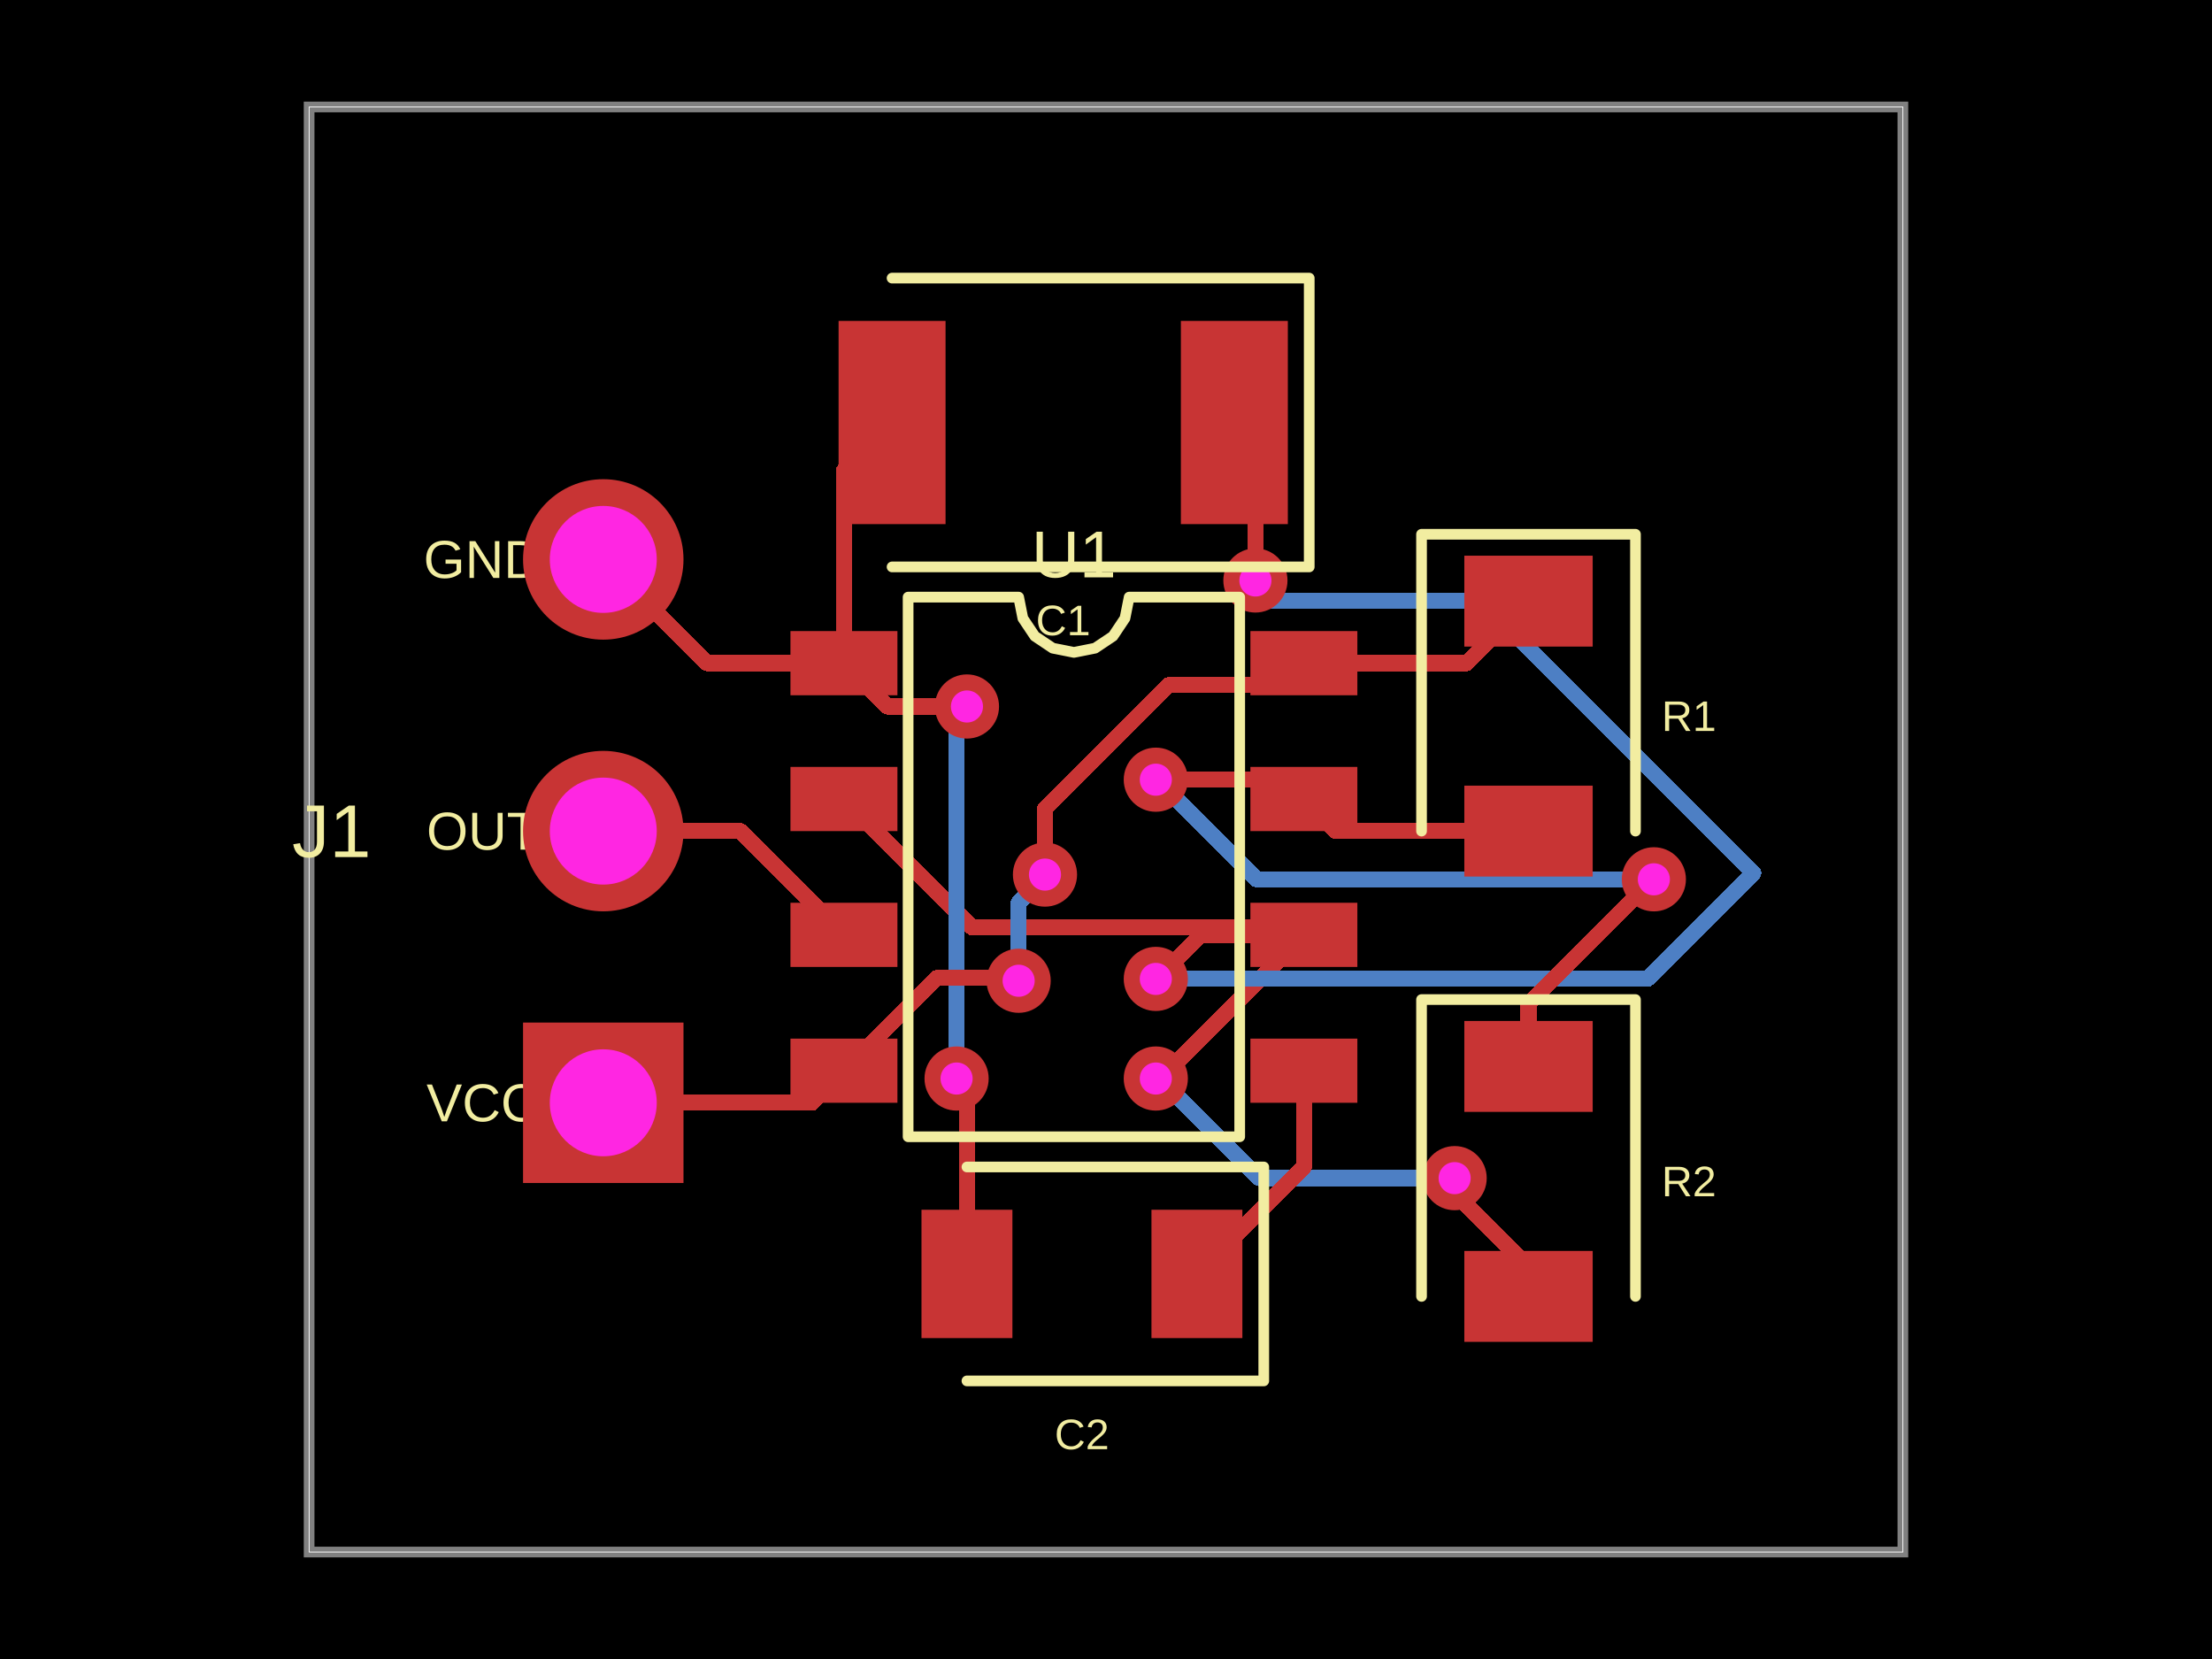
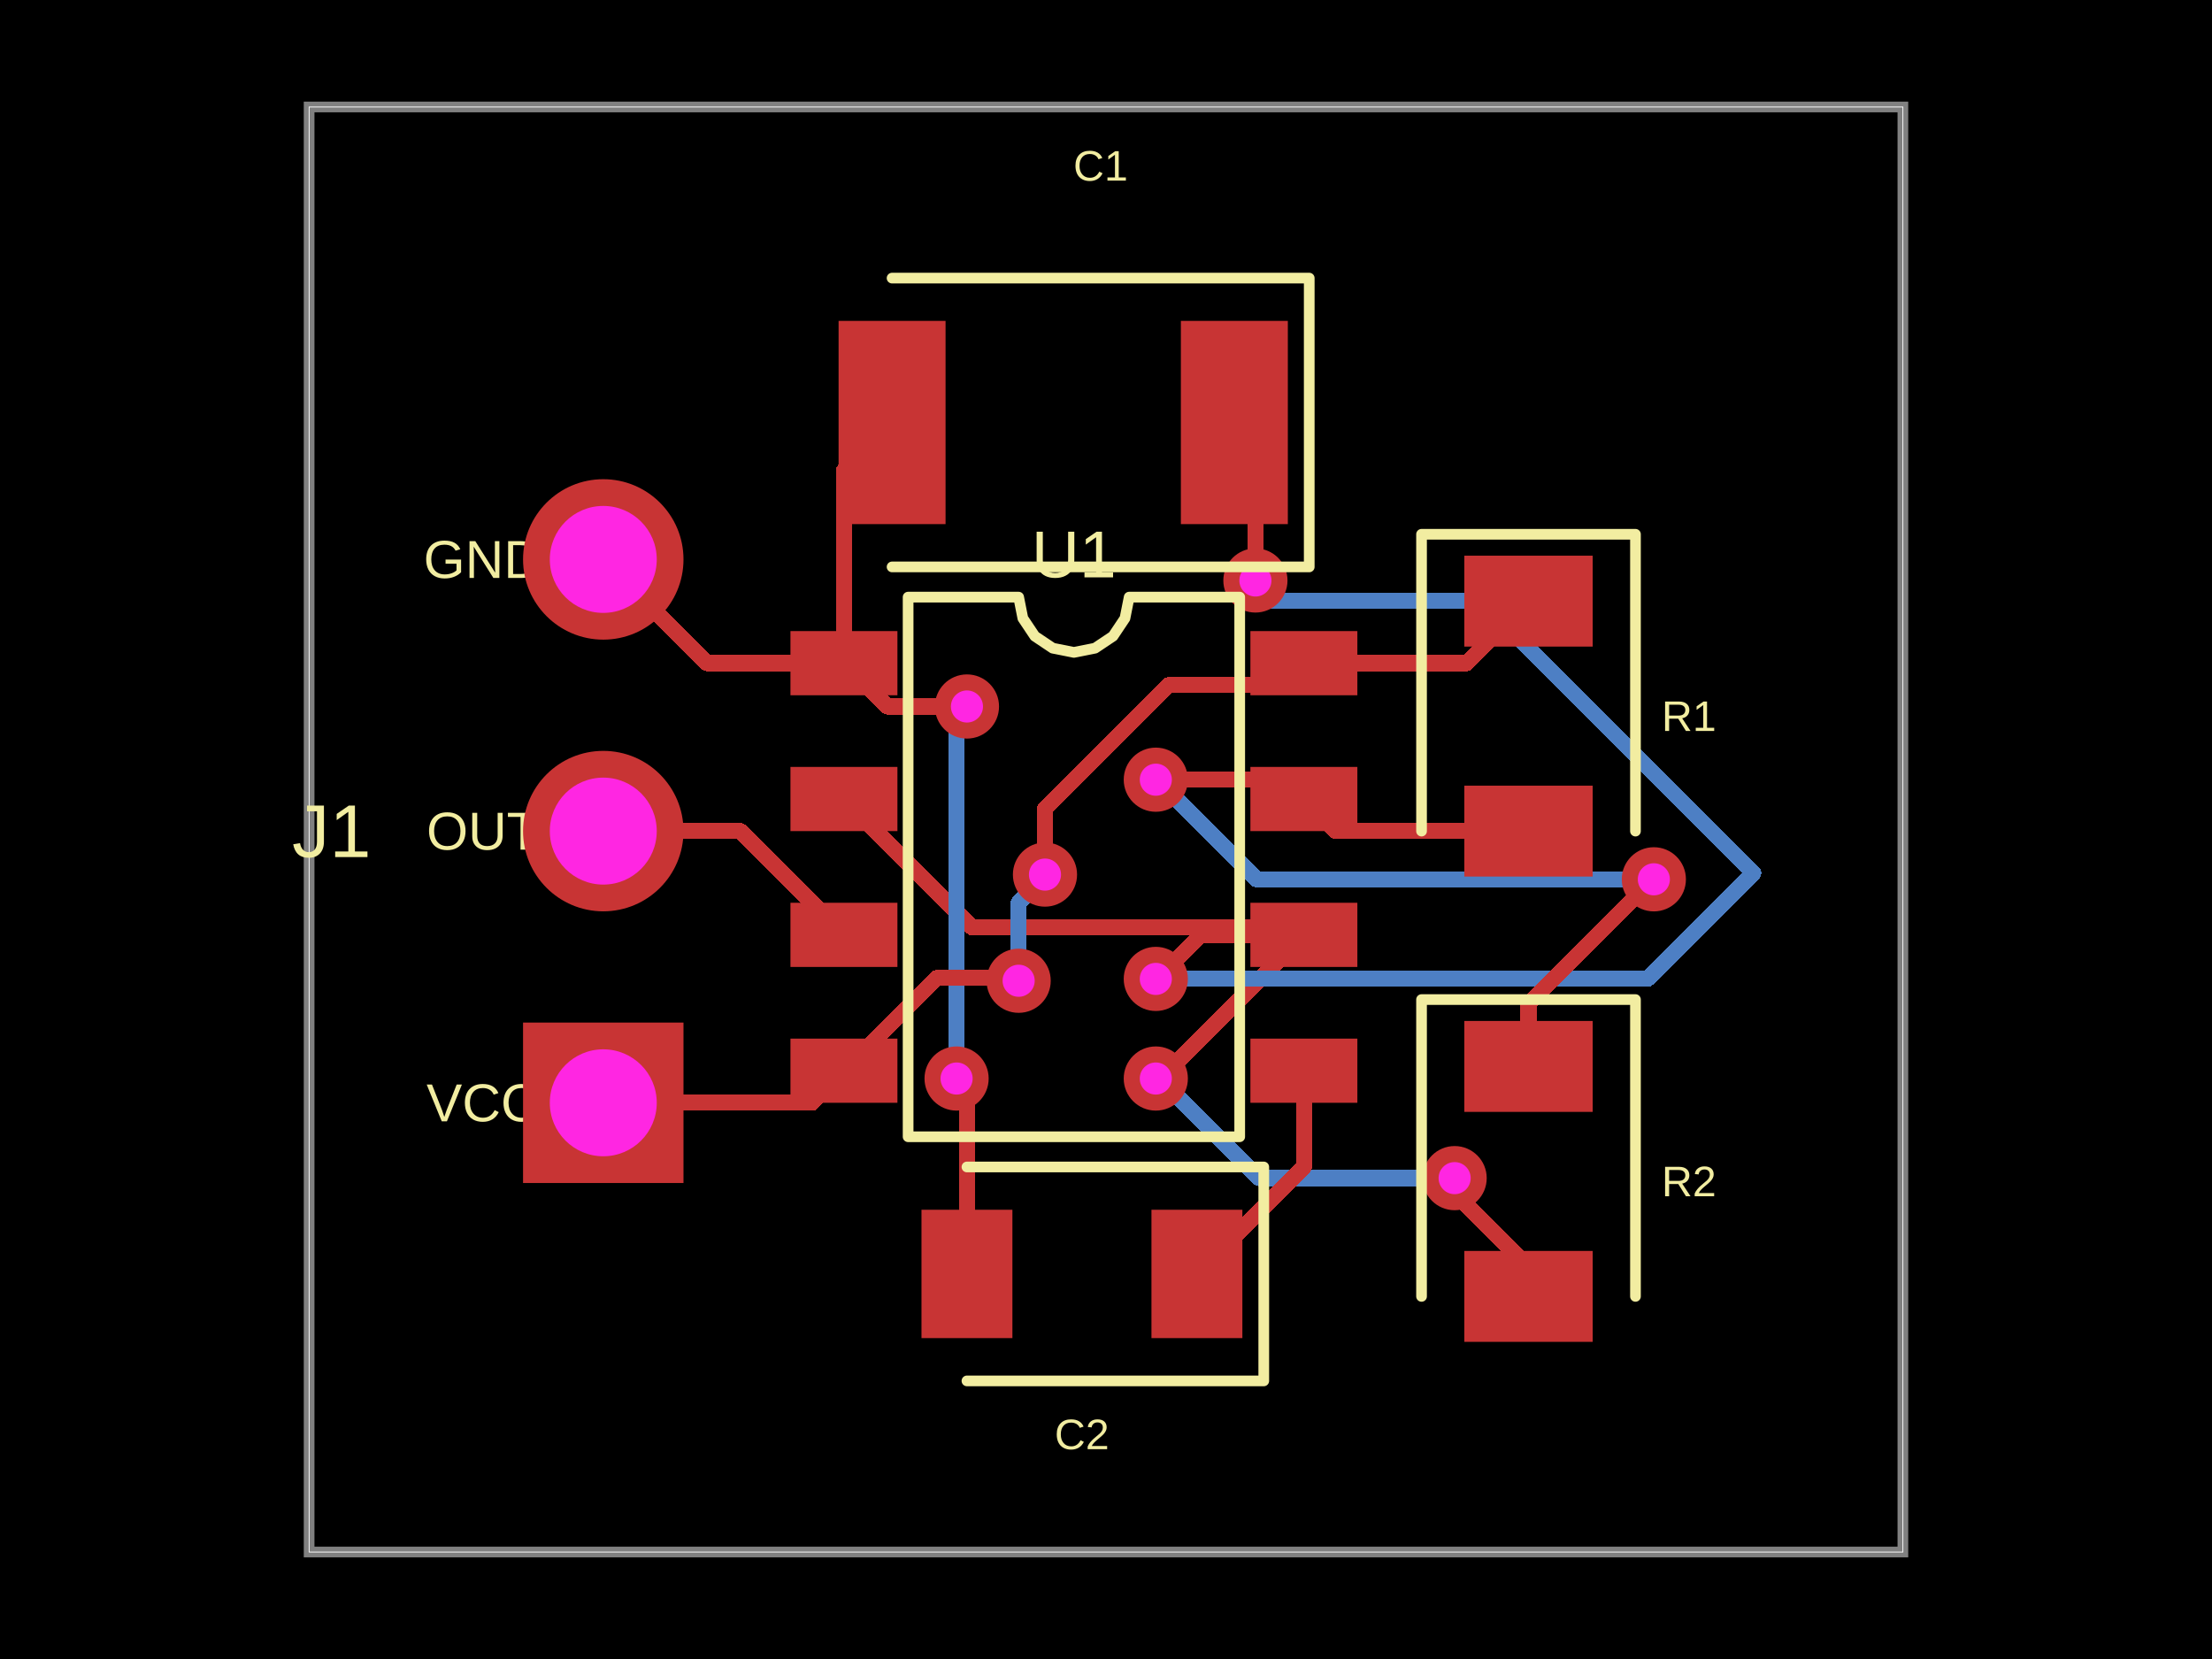
- <svg xmlns="http://www.w3.org/2000/svg" width="800" height="600" data-software-used-string="@tscircuit/core@0.0.674">
+ <svg xmlns="http://www.w3.org/2000/svg" width="800" height="600" data-software-used-string="@tscircuit/core@0.0.675">
  <style />
  <rect class="boundary" x="0" y="0" fill="#000" width="800" height="600" />
  <rect class="pcb-boundary" fill="none" stroke="#fff" stroke-width="0.3" x="111.799" y="38.685" width="576.402" height="522.631" />
  <path class="pcb-board" d="M 111.799 561.315 L 688.201 561.315 L 688.201 38.685 L 111.799 38.685 Z" fill="none" stroke="rgba(255, 255, 255, 0.5)" stroke-width="3.868" />
  <path class="pcb-trace" stroke="rgb(77, 127, 196)" fill="none" d="M 526.088 426.088 L 526.088 426.088" stroke-width="5.803" stroke-linecap="round" stroke-linejoin="round" shape-rendering="crispEdges" data-layer="bottom" />
  <path class="pcb-trace" stroke="rgb(77, 127, 196)" fill="none" d="M 526.088 426.088 L 455.413 426.088" stroke-width="5.803" stroke-linecap="round" stroke-linejoin="round" shape-rendering="crispEdges" data-layer="bottom" />
  <path class="pcb-trace" stroke="rgb(77, 127, 196)" fill="none" d="M 455.413 426.088 L 423.349 394.024" stroke-width="5.803" stroke-linecap="round" stroke-linejoin="round" shape-rendering="crispEdges" data-layer="bottom" />
  <path class="pcb-trace" stroke="rgb(77, 127, 196)" fill="none" d="M 423.349 394.024 L 418.013 390.063" stroke-width="5.803" stroke-linecap="round" stroke-linejoin="round" shape-rendering="crispEdges" data-layer="bottom" />
  <path class="pcb-trace" stroke="rgb(77, 127, 196)" fill="none" d="M 418.013 390.063 L 418.013 390.063" stroke-width="5.803" stroke-linecap="round" stroke-linejoin="round" shape-rendering="crispEdges" data-layer="bottom" />
  <path class="pcb-trace" stroke="rgb(200, 52, 52)" fill="none" d="M 552.805 468.859 L 552.805 458.291" stroke-width="5.803" stroke-linecap="round" stroke-linejoin="round" shape-rendering="crispEdges" data-layer="top" />
  <path class="pcb-trace" stroke="rgb(200, 52, 52)" fill="none" d="M 552.805 458.291 L 526.088 431.574" stroke-width="5.803" stroke-linecap="round" stroke-linejoin="round" shape-rendering="crispEdges" data-layer="top" />
  <path class="pcb-trace" stroke="rgb(200, 52, 52)" fill="none" d="M 526.088 431.574 L 526.088 426.088" stroke-width="5.803" stroke-linecap="round" stroke-linejoin="round" shape-rendering="crispEdges" data-layer="top" />
  <path class="pcb-trace" stroke="rgb(200, 52, 52)" fill="none" d="M 526.088 426.088 L 526.088 426.088" stroke-width="5.803" stroke-linecap="round" stroke-linejoin="round" shape-rendering="crispEdges" data-layer="top" />
  <path class="pcb-trace" stroke="rgb(200, 52, 52)" fill="none" d="M 418.013 390.063 L 418.013 390.063" stroke-width="5.803" stroke-linecap="round" stroke-linejoin="round" shape-rendering="crispEdges" data-layer="top" />
  <path class="pcb-trace" stroke="rgb(200, 52, 52)" fill="none" d="M 418.013 390.063 L 419.608 390.063" stroke-width="5.803" stroke-linecap="round" stroke-linejoin="round" shape-rendering="crispEdges" data-layer="top" />
  <path class="pcb-trace" stroke="rgb(200, 52, 52)" fill="none" d="M 419.608 390.063 L 471.567 338.104" stroke-width="5.803" stroke-linecap="round" stroke-linejoin="round" shape-rendering="crispEdges" data-layer="top" />
  <path class="pcb-trace" stroke="rgb(200, 52, 52)" fill="none" d="M 471.567 338.104 L 468.916 335.454" stroke-width="5.803" stroke-linecap="round" stroke-linejoin="round" shape-rendering="crispEdges" data-layer="top" />
  <path class="pcb-trace" stroke="rgb(200, 52, 52)" fill="none" d="M 468.916 335.454 L 356.62 335.454" stroke-width="5.803" stroke-linecap="round" stroke-linejoin="round" shape-rendering="crispEdges" data-layer="top" />
  <path class="pcb-trace" stroke="rgb(200, 52, 52)" fill="none" d="M 356.62 335.454 L 351.701 335.454" stroke-width="5.803" stroke-linecap="round" stroke-linejoin="round" shape-rendering="crispEdges" data-layer="top" />
  <path class="pcb-trace" stroke="rgb(200, 52, 52)" fill="none" d="M 351.701 335.454 L 305.222 288.975" stroke-width="5.803" stroke-linecap="round" stroke-linejoin="round" shape-rendering="crispEdges" data-layer="top" />
  <path class="pcb-trace" stroke="rgb(77, 127, 196)" fill="none" d="M 418.013 354.038 L 418.013 354.038" stroke-width="5.803" stroke-linecap="round" stroke-linejoin="round" shape-rendering="crispEdges" data-layer="bottom" />
  <path class="pcb-trace" stroke="rgb(77, 127, 196)" fill="none" d="M 418.013 354.038 L 595.797 354.038" stroke-width="5.803" stroke-linecap="round" stroke-linejoin="round" shape-rendering="crispEdges" data-layer="bottom" />
  <path class="pcb-trace" stroke="rgb(77, 127, 196)" fill="none" d="M 595.797 354.038 L 634.111 315.724" stroke-width="5.803" stroke-linecap="round" stroke-linejoin="round" shape-rendering="crispEdges" data-layer="bottom" />
  <path class="pcb-trace" stroke="rgb(77, 127, 196)" fill="none" d="M 634.111 315.724 L 535.591 217.204" stroke-width="5.803" stroke-linecap="round" stroke-linejoin="round" shape-rendering="crispEdges" data-layer="bottom" />
  <path class="pcb-trace" stroke="rgb(77, 127, 196)" fill="none" d="M 535.591 217.204 L 454.038 217.204" stroke-width="5.803" stroke-linecap="round" stroke-linejoin="round" shape-rendering="crispEdges" data-layer="bottom" />
  <path class="pcb-trace" stroke="rgb(77, 127, 196)" fill="none" d="M 454.038 217.204 L 454.038 209.937" stroke-width="5.803" stroke-linecap="round" stroke-linejoin="round" shape-rendering="crispEdges" data-layer="bottom" />
  <path class="pcb-trace" stroke="rgb(77, 127, 196)" fill="none" d="M 454.038 209.937 L 454.038 209.937" stroke-width="5.803" stroke-linecap="round" stroke-linejoin="round" shape-rendering="crispEdges" data-layer="bottom" />
  <path class="pcb-trace" stroke="rgb(200, 52, 52)" fill="none" d="M 471.567 338.104 L 434.383 338.104" stroke-width="5.803" stroke-linecap="round" stroke-linejoin="round" shape-rendering="crispEdges" data-layer="top" />
  <path class="pcb-trace" stroke="rgb(200, 52, 52)" fill="none" d="M 434.383 338.104 L 419.325 353.163" stroke-width="5.803" stroke-linecap="round" stroke-linejoin="round" shape-rendering="crispEdges" data-layer="top" />
  <path class="pcb-trace" stroke="rgb(200, 52, 52)" fill="none" d="M 419.325 353.163 L 418.013 354.038" stroke-width="5.803" stroke-linecap="round" stroke-linejoin="round" shape-rendering="crispEdges" data-layer="top" />
  <path class="pcb-trace" stroke="rgb(200, 52, 52)" fill="none" d="M 418.013 354.038 L 418.013 354.038" stroke-width="5.803" stroke-linecap="round" stroke-linejoin="round" shape-rendering="crispEdges" data-layer="top" />
  <path class="pcb-trace" stroke="rgb(200, 52, 52)" fill="none" d="M 454.038 209.937 L 454.038 209.937" stroke-width="5.803" stroke-linecap="round" stroke-linejoin="round" shape-rendering="crispEdges" data-layer="top" />
  <path class="pcb-trace" stroke="rgb(200, 52, 52)" fill="none" d="M 454.038 209.937 L 454.038 160.421" stroke-width="5.803" stroke-linecap="round" stroke-linejoin="round" shape-rendering="crispEdges" data-layer="top" />
  <path class="pcb-trace" stroke="rgb(200, 52, 52)" fill="none" d="M 454.038 160.421 L 446.422 152.805" stroke-width="5.803" stroke-linecap="round" stroke-linejoin="round" shape-rendering="crispEdges" data-layer="top" />
  <path class="pcb-trace" stroke="rgb(200, 52, 52)" fill="none" d="M 305.222 239.845 L 305.222 170.213" stroke-width="5.803" stroke-linecap="round" stroke-linejoin="round" shape-rendering="crispEdges" data-layer="top" />
  <path class="pcb-trace" stroke="rgb(200, 52, 52)" fill="none" d="M 305.222 170.213 L 322.631 152.805" stroke-width="5.803" stroke-linecap="round" stroke-linejoin="round" shape-rendering="crispEdges" data-layer="top" />
  <path class="pcb-trace" stroke="rgb(200, 52, 52)" fill="none" d="M 305.222 239.845 L 255.706 239.845" stroke-width="5.803" stroke-linecap="round" stroke-linejoin="round" shape-rendering="crispEdges" data-layer="top" />
  <path class="pcb-trace" stroke="rgb(200, 52, 52)" fill="none" d="M 255.706 239.845 L 218.182 202.321" stroke-width="5.803" stroke-linecap="round" stroke-linejoin="round" shape-rendering="crispEdges" data-layer="top" />
  <path class="pcb-trace" stroke="rgb(77, 127, 196)" fill="none" d="M 345.962 390.063 L 345.962 390.063" stroke-width="5.803" stroke-linecap="round" stroke-linejoin="round" shape-rendering="crispEdges" data-layer="bottom" />
  <path class="pcb-trace" stroke="rgb(77, 127, 196)" fill="none" d="M 345.962 390.063 L 345.962 260.02" stroke-width="5.803" stroke-linecap="round" stroke-linejoin="round" shape-rendering="crispEdges" data-layer="bottom" />
  <path class="pcb-trace" stroke="rgb(77, 127, 196)" fill="none" d="M 345.962 260.02 L 349.71 256.272" stroke-width="5.803" stroke-linecap="round" stroke-linejoin="round" shape-rendering="crispEdges" data-layer="bottom" />
  <path class="pcb-trace" stroke="rgb(77, 127, 196)" fill="none" d="M 349.71 256.272 L 349.71 255.513" stroke-width="5.803" stroke-linecap="round" stroke-linejoin="round" shape-rendering="crispEdges" data-layer="bottom" />
  <path class="pcb-trace" stroke="rgb(77, 127, 196)" fill="none" d="M 349.71 255.513 L 349.71 255.513" stroke-width="5.803" stroke-linecap="round" stroke-linejoin="round" shape-rendering="crispEdges" data-layer="bottom" />
  <path class="pcb-trace" stroke="rgb(200, 52, 52)" fill="none" d="M 349.71 460.735 L 349.71 396.921" stroke-width="5.803" stroke-linecap="round" stroke-linejoin="round" shape-rendering="crispEdges" data-layer="top" />
  <path class="pcb-trace" stroke="rgb(200, 52, 52)" fill="none" d="M 349.71 396.921 L 346.965 394.176" stroke-width="5.803" stroke-linecap="round" stroke-linejoin="round" shape-rendering="crispEdges" data-layer="top" />
  <path class="pcb-trace" stroke="rgb(200, 52, 52)" fill="none" d="M 346.965 394.176 L 345.962 390.063" stroke-width="5.803" stroke-linecap="round" stroke-linejoin="round" shape-rendering="crispEdges" data-layer="top" />
  <path class="pcb-trace" stroke="rgb(200, 52, 52)" fill="none" d="M 345.962 390.063 L 345.962 390.063" stroke-width="5.803" stroke-linecap="round" stroke-linejoin="round" shape-rendering="crispEdges" data-layer="top" />
  <path class="pcb-trace" stroke="rgb(200, 52, 52)" fill="none" d="M 349.71 255.513 L 349.71 255.513" stroke-width="5.803" stroke-linecap="round" stroke-linejoin="round" shape-rendering="crispEdges" data-layer="top" />
  <path class="pcb-trace" stroke="rgb(200, 52, 52)" fill="none" d="M 349.71 255.513 L 320.89 255.513" stroke-width="5.803" stroke-linecap="round" stroke-linejoin="round" shape-rendering="crispEdges" data-layer="top" />
  <path class="pcb-trace" stroke="rgb(200, 52, 52)" fill="none" d="M 320.89 255.513 L 305.222 239.845" stroke-width="5.803" stroke-linecap="round" stroke-linejoin="round" shape-rendering="crispEdges" data-layer="top" />
  <path class="pcb-trace" stroke="rgb(200, 52, 52)" fill="none" d="M 218.182 300.58 L 267.698 300.58" stroke-width="5.803" stroke-linecap="round" stroke-linejoin="round" shape-rendering="crispEdges" data-layer="top" />
  <path class="pcb-trace" stroke="rgb(200, 52, 52)" fill="none" d="M 267.698 300.58 L 305.222 338.104" stroke-width="5.803" stroke-linecap="round" stroke-linejoin="round" shape-rendering="crispEdges" data-layer="top" />
  <path class="pcb-trace" stroke="rgb(200, 52, 52)" fill="none" d="M 471.567 239.845 L 530.368 239.845" stroke-width="5.803" stroke-linecap="round" stroke-linejoin="round" shape-rendering="crispEdges" data-layer="top" />
  <path class="pcb-trace" stroke="rgb(200, 52, 52)" fill="none" d="M 530.368 239.845 L 552.805 217.408" stroke-width="5.803" stroke-linecap="round" stroke-linejoin="round" shape-rendering="crispEdges" data-layer="top" />
  <path class="pcb-trace" stroke="rgb(200, 52, 52)" fill="none" d="M 218.182 398.839 L 293.617 398.839" stroke-width="5.803" stroke-linecap="round" stroke-linejoin="round" shape-rendering="crispEdges" data-layer="top" />
  <path class="pcb-trace" stroke="rgb(200, 52, 52)" fill="none" d="M 293.617 398.839 L 305.222 387.234" stroke-width="5.803" stroke-linecap="round" stroke-linejoin="round" shape-rendering="crispEdges" data-layer="top" />
  <path class="pcb-trace" stroke="rgb(77, 127, 196)" fill="none" d="M 368.407 354.703 L 368.407 354.703" stroke-width="5.803" stroke-linecap="round" stroke-linejoin="round" shape-rendering="crispEdges" data-layer="bottom" />
  <path class="pcb-trace" stroke="rgb(77, 127, 196)" fill="none" d="M 368.407 354.703 L 368.407 326.488" stroke-width="5.803" stroke-linecap="round" stroke-linejoin="round" shape-rendering="crispEdges" data-layer="bottom" />
  <path class="pcb-trace" stroke="rgb(77, 127, 196)" fill="none" d="M 368.407 326.488 L 375.788 319.107" stroke-width="5.803" stroke-linecap="round" stroke-linejoin="round" shape-rendering="crispEdges" data-layer="bottom" />
  <path class="pcb-trace" stroke="rgb(77, 127, 196)" fill="none" d="M 375.788 319.107 L 377.932 316.306" stroke-width="5.803" stroke-linecap="round" stroke-linejoin="round" shape-rendering="crispEdges" data-layer="bottom" />
  <path class="pcb-trace" stroke="rgb(77, 127, 196)" fill="none" d="M 377.932 316.306 L 377.932 316.306" stroke-width="5.803" stroke-linecap="round" stroke-linejoin="round" shape-rendering="crispEdges" data-layer="bottom" />
  <path class="pcb-trace" stroke="rgb(200, 52, 52)" fill="none" d="M 305.222 387.234 L 338.739 353.718" stroke-width="5.803" stroke-linecap="round" stroke-linejoin="round" shape-rendering="crispEdges" data-layer="top" />
  <path class="pcb-trace" stroke="rgb(200, 52, 52)" fill="none" d="M 338.739 353.718 L 359.035 353.718" stroke-width="5.803" stroke-linecap="round" stroke-linejoin="round" shape-rendering="crispEdges" data-layer="top" />
  <path class="pcb-trace" stroke="rgb(200, 52, 52)" fill="none" d="M 359.035 353.718 L 368.407 354.703" stroke-width="5.803" stroke-linecap="round" stroke-linejoin="round" shape-rendering="crispEdges" data-layer="top" />
  <path class="pcb-trace" stroke="rgb(200, 52, 52)" fill="none" d="M 368.407 354.703 L 368.407 354.703" stroke-width="5.803" stroke-linecap="round" stroke-linejoin="round" shape-rendering="crispEdges" data-layer="top" />
  <path class="pcb-trace" stroke="rgb(200, 52, 52)" fill="none" d="M 377.932 316.306 L 377.932 316.306" stroke-width="5.803" stroke-linecap="round" stroke-linejoin="round" shape-rendering="crispEdges" data-layer="top" />
  <path class="pcb-trace" stroke="rgb(200, 52, 52)" fill="none" d="M 377.932 316.306 L 377.932 292.416" stroke-width="5.803" stroke-linecap="round" stroke-linejoin="round" shape-rendering="crispEdges" data-layer="top" />
  <path class="pcb-trace" stroke="rgb(200, 52, 52)" fill="none" d="M 377.932 292.416 L 422.54 247.808" stroke-width="5.803" stroke-linecap="round" stroke-linejoin="round" shape-rendering="crispEdges" data-layer="top" />
  <path class="pcb-trace" stroke="rgb(200, 52, 52)" fill="none" d="M 422.54 247.808 L 463.604 247.808" stroke-width="5.803" stroke-linecap="round" stroke-linejoin="round" shape-rendering="crispEdges" data-layer="top" />
  <path class="pcb-trace" stroke="rgb(200, 52, 52)" fill="none" d="M 463.604 247.808 L 471.567 239.845" stroke-width="5.803" stroke-linecap="round" stroke-linejoin="round" shape-rendering="crispEdges" data-layer="top" />
  <path class="pcb-trace" stroke="rgb(77, 127, 196)" fill="none" d="M 598.138 318.013 L 598.138 318.013" stroke-width="5.803" stroke-linecap="round" stroke-linejoin="round" shape-rendering="crispEdges" data-layer="bottom" />
  <path class="pcb-trace" stroke="rgb(77, 127, 196)" fill="none" d="M 598.138 318.013 L 454.447 318.013" stroke-width="5.803" stroke-linecap="round" stroke-linejoin="round" shape-rendering="crispEdges" data-layer="bottom" />
  <path class="pcb-trace" stroke="rgb(77, 127, 196)" fill="none" d="M 454.447 318.013 L 419.241 282.806" stroke-width="5.803" stroke-linecap="round" stroke-linejoin="round" shape-rendering="crispEdges" data-layer="bottom" />
  <path class="pcb-trace" stroke="rgb(77, 127, 196)" fill="none" d="M 419.241 282.806 L 418.013 281.987" stroke-width="5.803" stroke-linecap="round" stroke-linejoin="round" shape-rendering="crispEdges" data-layer="bottom" />
  <path class="pcb-trace" stroke="rgb(77, 127, 196)" fill="none" d="M 418.013 281.987 L 418.013 281.987" stroke-width="5.803" stroke-linecap="round" stroke-linejoin="round" shape-rendering="crispEdges" data-layer="bottom" />
  <path class="pcb-trace" stroke="rgb(200, 52, 52)" fill="none" d="M 552.805 385.687 L 552.805 362.994" stroke-width="5.803" stroke-linecap="round" stroke-linejoin="round" shape-rendering="crispEdges" data-layer="top" />
  <path class="pcb-trace" stroke="rgb(200, 52, 52)" fill="none" d="M 552.805 362.994 L 597.434 318.365" stroke-width="5.803" stroke-linecap="round" stroke-linejoin="round" shape-rendering="crispEdges" data-layer="top" />
  <path class="pcb-trace" stroke="rgb(200, 52, 52)" fill="none" d="M 597.434 318.365 L 598.138 318.013" stroke-width="5.803" stroke-linecap="round" stroke-linejoin="round" shape-rendering="crispEdges" data-layer="top" />
  <path class="pcb-trace" stroke="rgb(200, 52, 52)" fill="none" d="M 598.138 318.013 L 598.138 318.013" stroke-width="5.803" stroke-linecap="round" stroke-linejoin="round" shape-rendering="crispEdges" data-layer="top" />
  <path class="pcb-trace" stroke="rgb(200, 52, 52)" fill="none" d="M 418.013 281.987 L 418.013 281.987" stroke-width="5.803" stroke-linecap="round" stroke-linejoin="round" shape-rendering="crispEdges" data-layer="top" />
  <path class="pcb-trace" stroke="rgb(200, 52, 52)" fill="none" d="M 418.013 281.987 L 464.579 281.987" stroke-width="5.803" stroke-linecap="round" stroke-linejoin="round" shape-rendering="crispEdges" data-layer="top" />
  <path class="pcb-trace" stroke="rgb(200, 52, 52)" fill="none" d="M 464.579 281.987 L 471.567 288.975" stroke-width="5.803" stroke-linecap="round" stroke-linejoin="round" shape-rendering="crispEdges" data-layer="top" />
  <path class="pcb-trace" stroke="rgb(200, 52, 52)" fill="none" d="M 552.805 300.58 L 483.172 300.58" stroke-width="5.803" stroke-linecap="round" stroke-linejoin="round" shape-rendering="crispEdges" data-layer="top" />
  <path class="pcb-trace" stroke="rgb(200, 52, 52)" fill="none" d="M 483.172 300.58 L 471.567 288.975" stroke-width="5.803" stroke-linecap="round" stroke-linejoin="round" shape-rendering="crispEdges" data-layer="top" />
  <path class="pcb-trace" stroke="rgb(200, 52, 52)" fill="none" d="M 471.567 387.234 L 471.567 422.05" stroke-width="5.803" stroke-linecap="round" stroke-linejoin="round" shape-rendering="crispEdges" data-layer="top" />
  <path class="pcb-trace" stroke="rgb(200, 52, 52)" fill="none" d="M 471.567 422.05 L 432.882 460.735" stroke-width="5.803" stroke-linecap="round" stroke-linejoin="round" shape-rendering="crispEdges" data-layer="top" />
  <rect class="pcb-pad" fill="rgb(200, 52, 52)" x="285.88" y="228.24" width="38.685" height="23.211" data-layer="top" />
  <rect class="pcb-pad" fill="rgb(200, 52, 52)" x="285.88" y="277.369" width="38.685" height="23.211" data-layer="top" />
  <rect class="pcb-pad" fill="rgb(200, 52, 52)" x="285.88" y="326.499" width="38.685" height="23.211" data-layer="top" />
  <rect class="pcb-pad" fill="rgb(200, 52, 52)" x="285.88" y="375.629" width="38.685" height="23.211" data-layer="top" />
  <rect class="pcb-pad" fill="rgb(200, 52, 52)" x="452.224" y="375.629" width="38.685" height="23.211" data-layer="top" />
  <rect class="pcb-pad" fill="rgb(200, 52, 52)" x="452.224" y="326.499" width="38.685" height="23.211" data-layer="top" />
  <rect class="pcb-pad" fill="rgb(200, 52, 52)" x="452.224" y="277.369" width="38.685" height="23.211" data-layer="top" />
  <rect class="pcb-pad" fill="rgb(200, 52, 52)" x="452.224" y="228.24" width="38.685" height="23.211" data-layer="top" />
  <rect class="pcb-pad" fill="rgb(200, 52, 52)" x="529.594" y="200.967" width="46.422" height="32.882" data-layer="top" />
  <rect class="pcb-pad" fill="rgb(200, 52, 52)" x="529.594" y="284.139" width="46.422" height="32.882" data-layer="top" />
  <rect class="pcb-pad" fill="rgb(200, 52, 52)" x="529.594" y="369.246" width="46.422" height="32.882" data-layer="top" />
  <rect class="pcb-pad" fill="rgb(200, 52, 52)" x="529.594" y="452.418" width="46.422" height="32.882" data-layer="top" />
  <rect class="pcb-pad" fill="rgb(200, 52, 52)" x="427.079" y="116.054" width="38.685" height="73.501" data-layer="top" />
  <rect class="pcb-pad" fill="rgb(200, 52, 52)" x="303.288" y="116.054" width="38.685" height="73.501" data-layer="top" />
  <rect class="pcb-pad" fill="rgb(200, 52, 52)" x="416.441" y="437.524" width="32.882" height="46.422" data-layer="top" />
  <rect class="pcb-pad" fill="rgb(200, 52, 52)" x="333.269" y="437.524" width="32.882" height="46.422" data-layer="top" />
  <g>
    <circle class="pcb-hole-outer" fill="rgb(200, 52, 52)" cx="526.088" cy="426.088" r="11.605" />
    <circle class="pcb-hole-inner" fill="#FF26E2" cx="526.088" cy="426.088" r="5.803" />
  </g>
  <g>
    <circle class="pcb-hole-outer" fill="rgb(200, 52, 52)" cx="418.013" cy="390.063" r="11.605" />
    <circle class="pcb-hole-inner" fill="#FF26E2" cx="418.013" cy="390.063" r="5.803" />
  </g>
  <g>
    <circle class="pcb-hole-outer" fill="rgb(200, 52, 52)" cx="418.013" cy="354.038" r="11.605" />
    <circle class="pcb-hole-inner" fill="#FF26E2" cx="418.013" cy="354.038" r="5.803" />
  </g>
  <g>
    <circle class="pcb-hole-outer" fill="rgb(200, 52, 52)" cx="454.038" cy="209.937" r="11.605" />
    <circle class="pcb-hole-inner" fill="#FF26E2" cx="454.038" cy="209.937" r="5.803" />
  </g>
  <g>
    <circle class="pcb-hole-outer" fill="rgb(200, 52, 52)" cx="345.962" cy="390.063" r="11.605" />
    <circle class="pcb-hole-inner" fill="#FF26E2" cx="345.962" cy="390.063" r="5.803" />
  </g>
  <g>
    <circle class="pcb-hole-outer" fill="rgb(200, 52, 52)" cx="349.71" cy="255.513" r="11.605" />
    <circle class="pcb-hole-inner" fill="#FF26E2" cx="349.71" cy="255.513" r="5.803" />
  </g>
  <g>
    <circle class="pcb-hole-outer" fill="rgb(200, 52, 52)" cx="368.407" cy="354.703" r="11.605" />
    <circle class="pcb-hole-inner" fill="#FF26E2" cx="368.407" cy="354.703" r="5.803" />
  </g>
  <g>
    <circle class="pcb-hole-outer" fill="rgb(200, 52, 52)" cx="377.932" cy="316.306" r="11.605" />
    <circle class="pcb-hole-inner" fill="#FF26E2" cx="377.932" cy="316.306" r="5.803" />
  </g>
  <g>
    <circle class="pcb-hole-outer" fill="rgb(200, 52, 52)" cx="598.138" cy="318.013" r="11.605" />
    <circle class="pcb-hole-inner" fill="#FF26E2" cx="598.138" cy="318.013" r="5.803" />
  </g>
  <g>
    <circle class="pcb-hole-outer" fill="rgb(200, 52, 52)" cx="418.013" cy="281.987" r="11.605" />
    <circle class="pcb-hole-inner" fill="#FF26E2" cx="418.013" cy="281.987" r="5.803" />
  </g>
  <path class="pcb-silkscreen pcb-silkscreen-top" d="M 328.433 411.122 L 328.433 215.957 L 368.407 215.957 L 369.929 223.606 L 374.262 230.09 L 380.746 234.423 L 388.395 235.945 L 396.043 234.423 L 402.528 230.09 L 406.86 223.606 L 408.382 215.957 L 448.356 215.957 L 448.356 411.122 L 328.433 411.122 Z" fill="none" stroke="#f2eda1" stroke-width="3.868" stroke-linecap="round" stroke-linejoin="round" data-pcb-component-id="pcb_component_0" data-pcb-silkscreen-path-id="pcb_silkscreen_path_0" />
  <path class="pcb-silkscreen pcb-silkscreen-top" d="M 591.489 300.58 L 591.489 193.23 L 514.12 193.23 L 514.12 300.58" fill="none" stroke="#f2eda1" stroke-width="3.868" stroke-linecap="round" stroke-linejoin="round" data-pcb-component-id="pcb_component_1" data-pcb-silkscreen-path-id="pcb_silkscreen_path_1" />
  <path class="pcb-silkscreen pcb-silkscreen-top" d="M 591.489 468.859 L 591.489 361.509 L 514.12 361.509 L 514.12 468.859" fill="none" stroke="#f2eda1" stroke-width="3.868" stroke-linecap="round" stroke-linejoin="round" data-pcb-component-id="pcb_component_2" data-pcb-silkscreen-path-id="pcb_silkscreen_path_2" />
  <path class="pcb-silkscreen pcb-silkscreen-top" d="M 322.631 205.029 L 473.501 205.029 L 473.501 100.58 L 322.631 100.58" fill="none" stroke="#f2eda1" stroke-width="3.868" stroke-linecap="round" stroke-linejoin="round" data-pcb-component-id="pcb_component_3" data-pcb-silkscreen-path-id="pcb_silkscreen_path_3" />
  <path class="pcb-silkscreen pcb-silkscreen-top" d="M 349.71 499.42 L 457.06 499.42 L 457.06 422.05 L 349.71 422.05" fill="none" stroke="#f2eda1" stroke-width="3.868" stroke-linecap="round" stroke-linejoin="round" data-pcb-component-id="pcb_component_4" data-pcb-silkscreen-path-id="pcb_silkscreen_path_4" />
  <text x="0" y="0" dx="0" dy="0" fill="#f2eda1" font-family="Arial, sans-serif" font-size="24.001" text-anchor="middle" dominant-baseline="central" transform="matrix(1,0,0,1,388.3946,200.4836)" class="pcb-silkscreen-text pcb-silkscreen-top" data-pcb-silkscreen-text-id="pcb_component_0" stroke="none">U1</text>
  <text x="0" y="0" dx="0" dy="0" fill="#f2eda1" font-family="Arial, sans-serif" font-size="15.474" text-anchor="middle" dominant-baseline="central" transform="matrix(1,0,0,1,610.8317,258.9942)" class="pcb-silkscreen-text pcb-silkscreen-top" data-pcb-silkscreen-text-id="pcb_component_1" stroke="none">R1</text>
  <text x="0" y="0" dx="0" dy="0" fill="#f2eda1" font-family="Arial, sans-serif" font-size="15.474" text-anchor="middle" dominant-baseline="central" transform="matrix(1,0,0,1,610.8317,427.2727)" class="pcb-silkscreen-text pcb-silkscreen-top" data-pcb-silkscreen-text-id="pcb_component_2" stroke="none">R2</text>
-   <text x="0" y="0" dx="0" dy="0" fill="#f2eda1" font-family="Arial, sans-serif" font-size="15.474" text-anchor="middle" dominant-baseline="central" transform="matrix(1,0,0,1,384.5261,224.3714)" class="pcb-silkscreen-text pcb-silkscreen-top" data-pcb-silkscreen-text-id="pcb_component_3" stroke="none">C1</text>
+   <text x="0" y="0" dx="0" dy="0" fill="#f2eda1" font-family="Arial, sans-serif" font-size="15.474" text-anchor="middle" dominant-baseline="central" transform="matrix(1,0,0,1,398.0658,59.96132)" class="pcb-silkscreen-text pcb-silkscreen-top" data-pcb-silkscreen-text-id="pcb_component_3" stroke="none">C1</text>
  <text x="0" y="0" dx="0" dy="0" fill="#f2eda1" font-family="Arial, sans-serif" font-size="15.474" text-anchor="middle" dominant-baseline="central" transform="matrix(1,0,0,1,391.2959,518.7621)" class="pcb-silkscreen-text pcb-silkscreen-top" data-pcb-silkscreen-text-id="pcb_component_4" stroke="none">C2</text>
  <text x="0" y="0" dx="0" dy="0" fill="#f2eda1" font-family="Arial, sans-serif" font-size="19.342" text-anchor="middle" dominant-baseline="central" transform="matrix(1,0,0,1,174.6615,398.8395)" class="pcb-silkscreen-text pcb-silkscreen-top" data-pcb-silkscreen-text-id="pcb_component_5" stroke="none">VCC</text>
  <text x="0" y="0" dx="0" dy="0" fill="#f2eda1" font-family="Arial, sans-serif" font-size="19.342" text-anchor="middle" dominant-baseline="central" transform="matrix(1,0,0,1,174.6615,300.5803)" class="pcb-silkscreen-text pcb-silkscreen-top" data-pcb-silkscreen-text-id="pcb_component_5" stroke="none">OUT</text>
  <text x="0" y="0" dx="0" dy="0" fill="#f2eda1" font-family="Arial, sans-serif" font-size="19.342" text-anchor="middle" dominant-baseline="central" transform="matrix(1,0,0,1,174.6615,202.3211)" class="pcb-silkscreen-text pcb-silkscreen-top" data-pcb-silkscreen-text-id="pcb_component_5" stroke="none">GND</text>
  <text x="0" y="0" dx="0" dy="0" fill="#f2eda1" font-family="Arial, sans-serif" font-size="27.079" text-anchor="middle" dominant-baseline="central" transform="matrix(1,0,0,1,119.9226,300.5803)" class="pcb-silkscreen-text pcb-silkscreen-top" data-pcb-silkscreen-text-id="pcb_component_5" stroke="none">J1</text>
  <g>
    <rect class="pcb-hole-outer-pad" fill="rgb(200, 52, 52)" x="189.168" y="369.826" width="58.027" height="58.027" />
    <circle class="pcb-hole-inner" fill="#FF26E2" cx="218.182" cy="398.839" r="19.342" />
  </g>
  <g>
    <circle class="pcb-hole-outer" fill="rgb(200, 52, 52)" cx="218.182" cy="300.58" r="29.014" />
    <circle class="pcb-hole-inner" fill="#FF26E2" cx="218.182" cy="300.58" r="19.342" />
  </g>
  <g>
    <circle class="pcb-hole-outer" fill="rgb(200, 52, 52)" cx="218.182" cy="202.321" r="29.014" />
    <circle class="pcb-hole-inner" fill="#FF26E2" cx="218.182" cy="202.321" r="19.342" />
  </g>
</svg>
